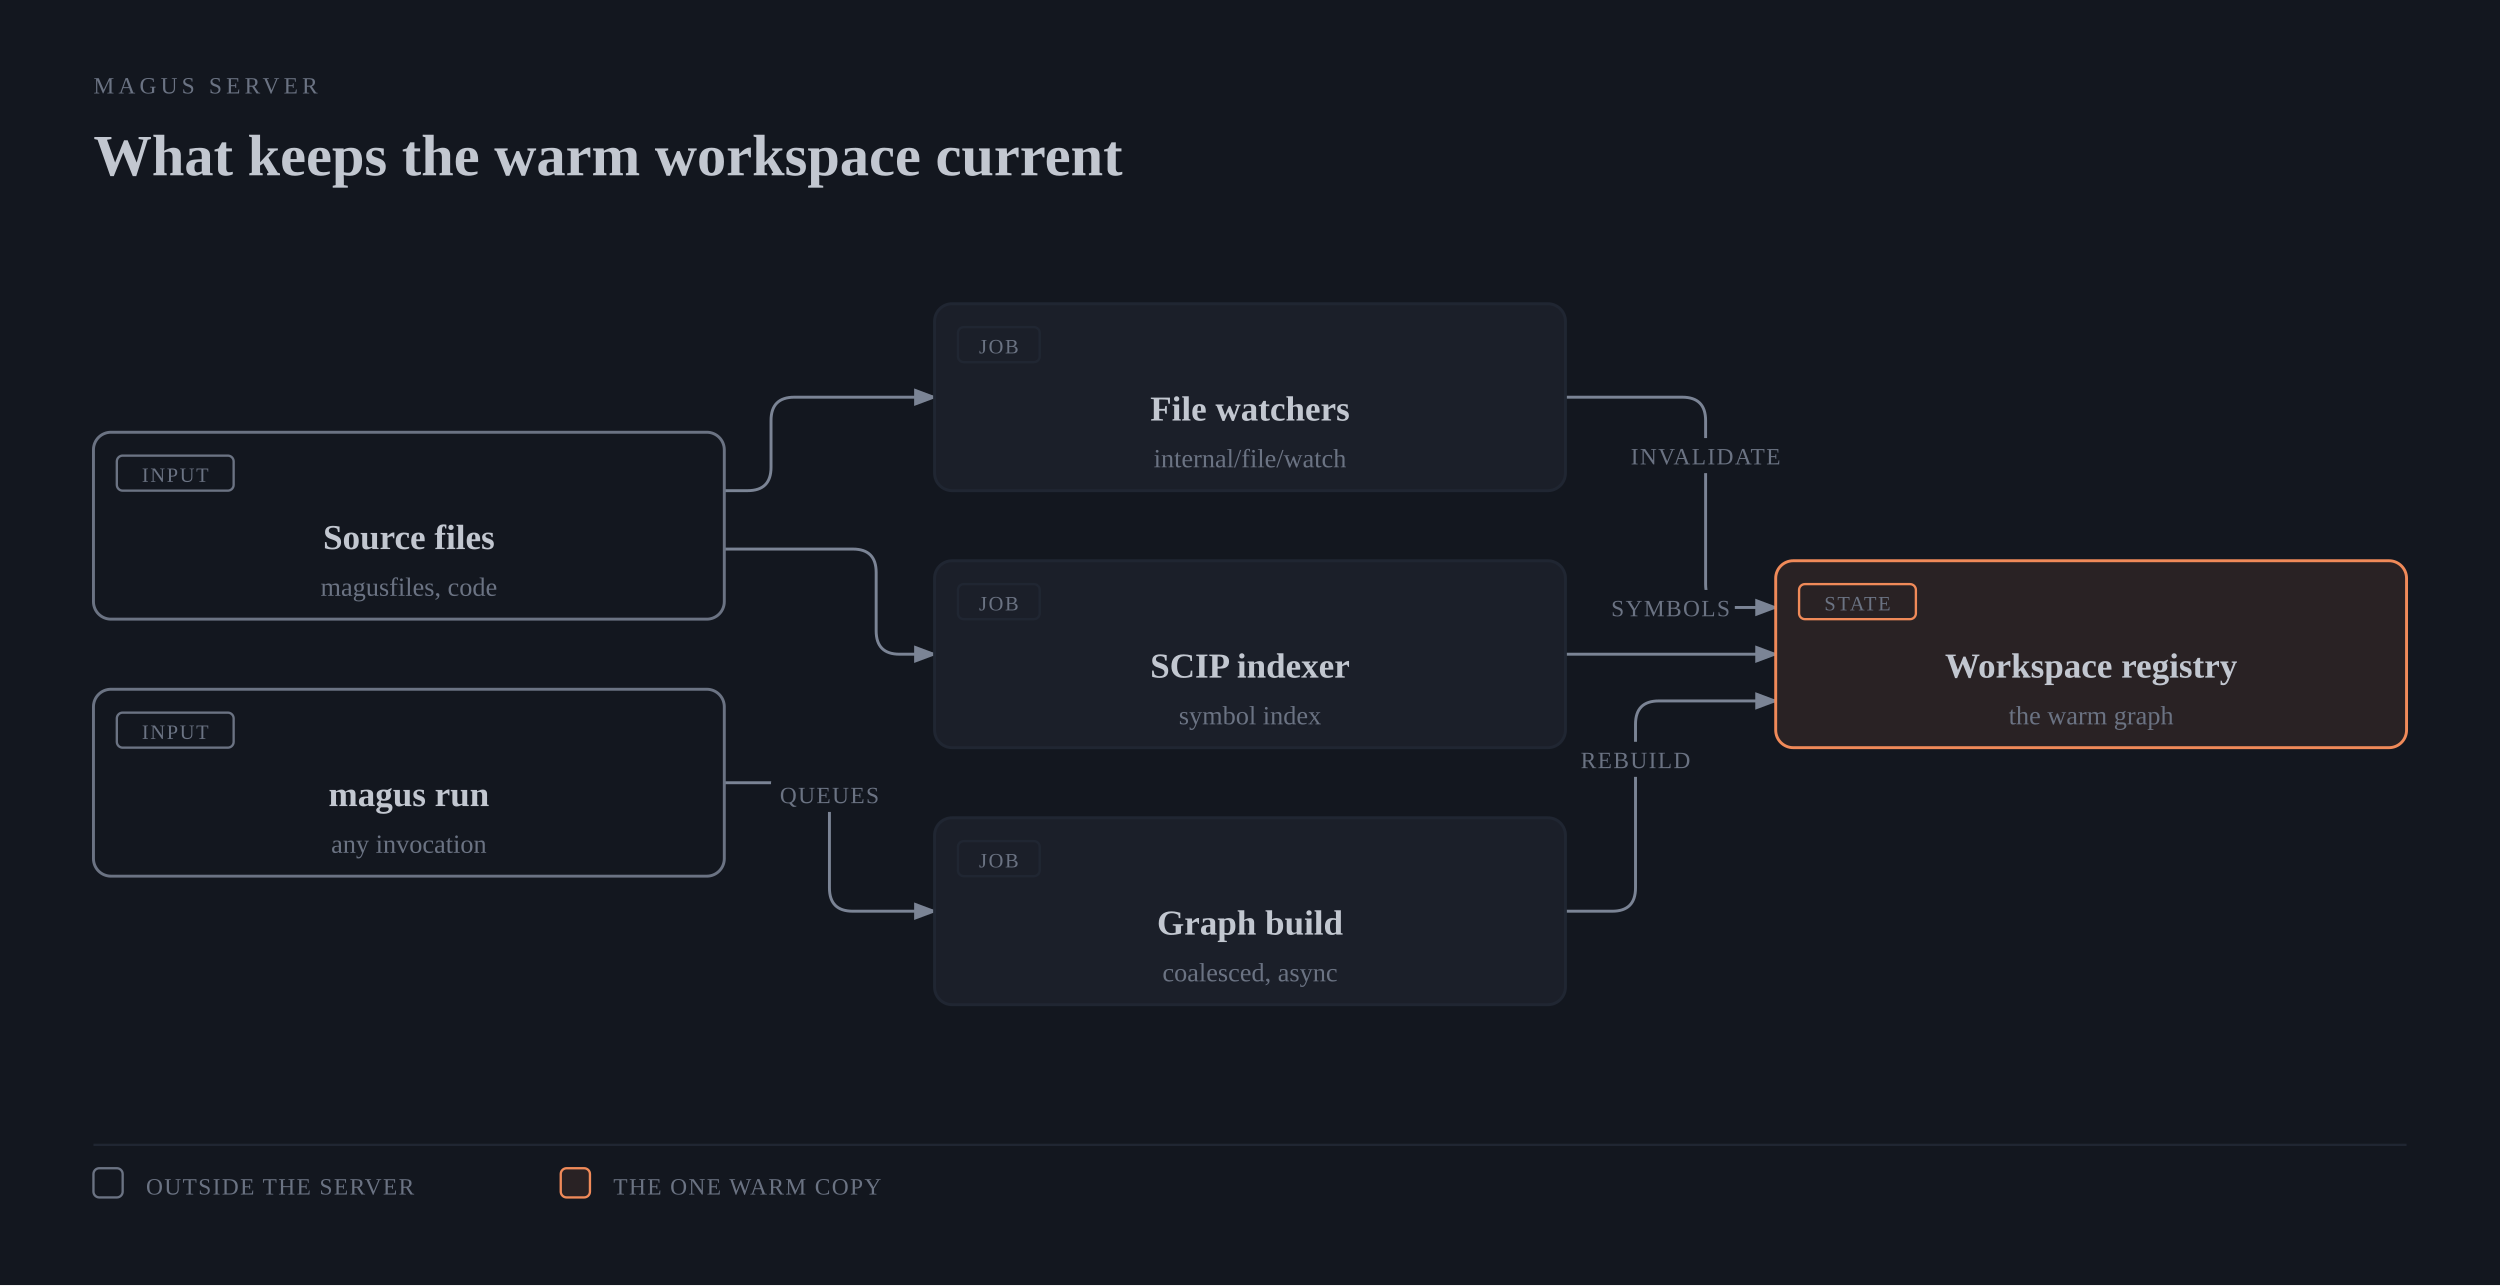
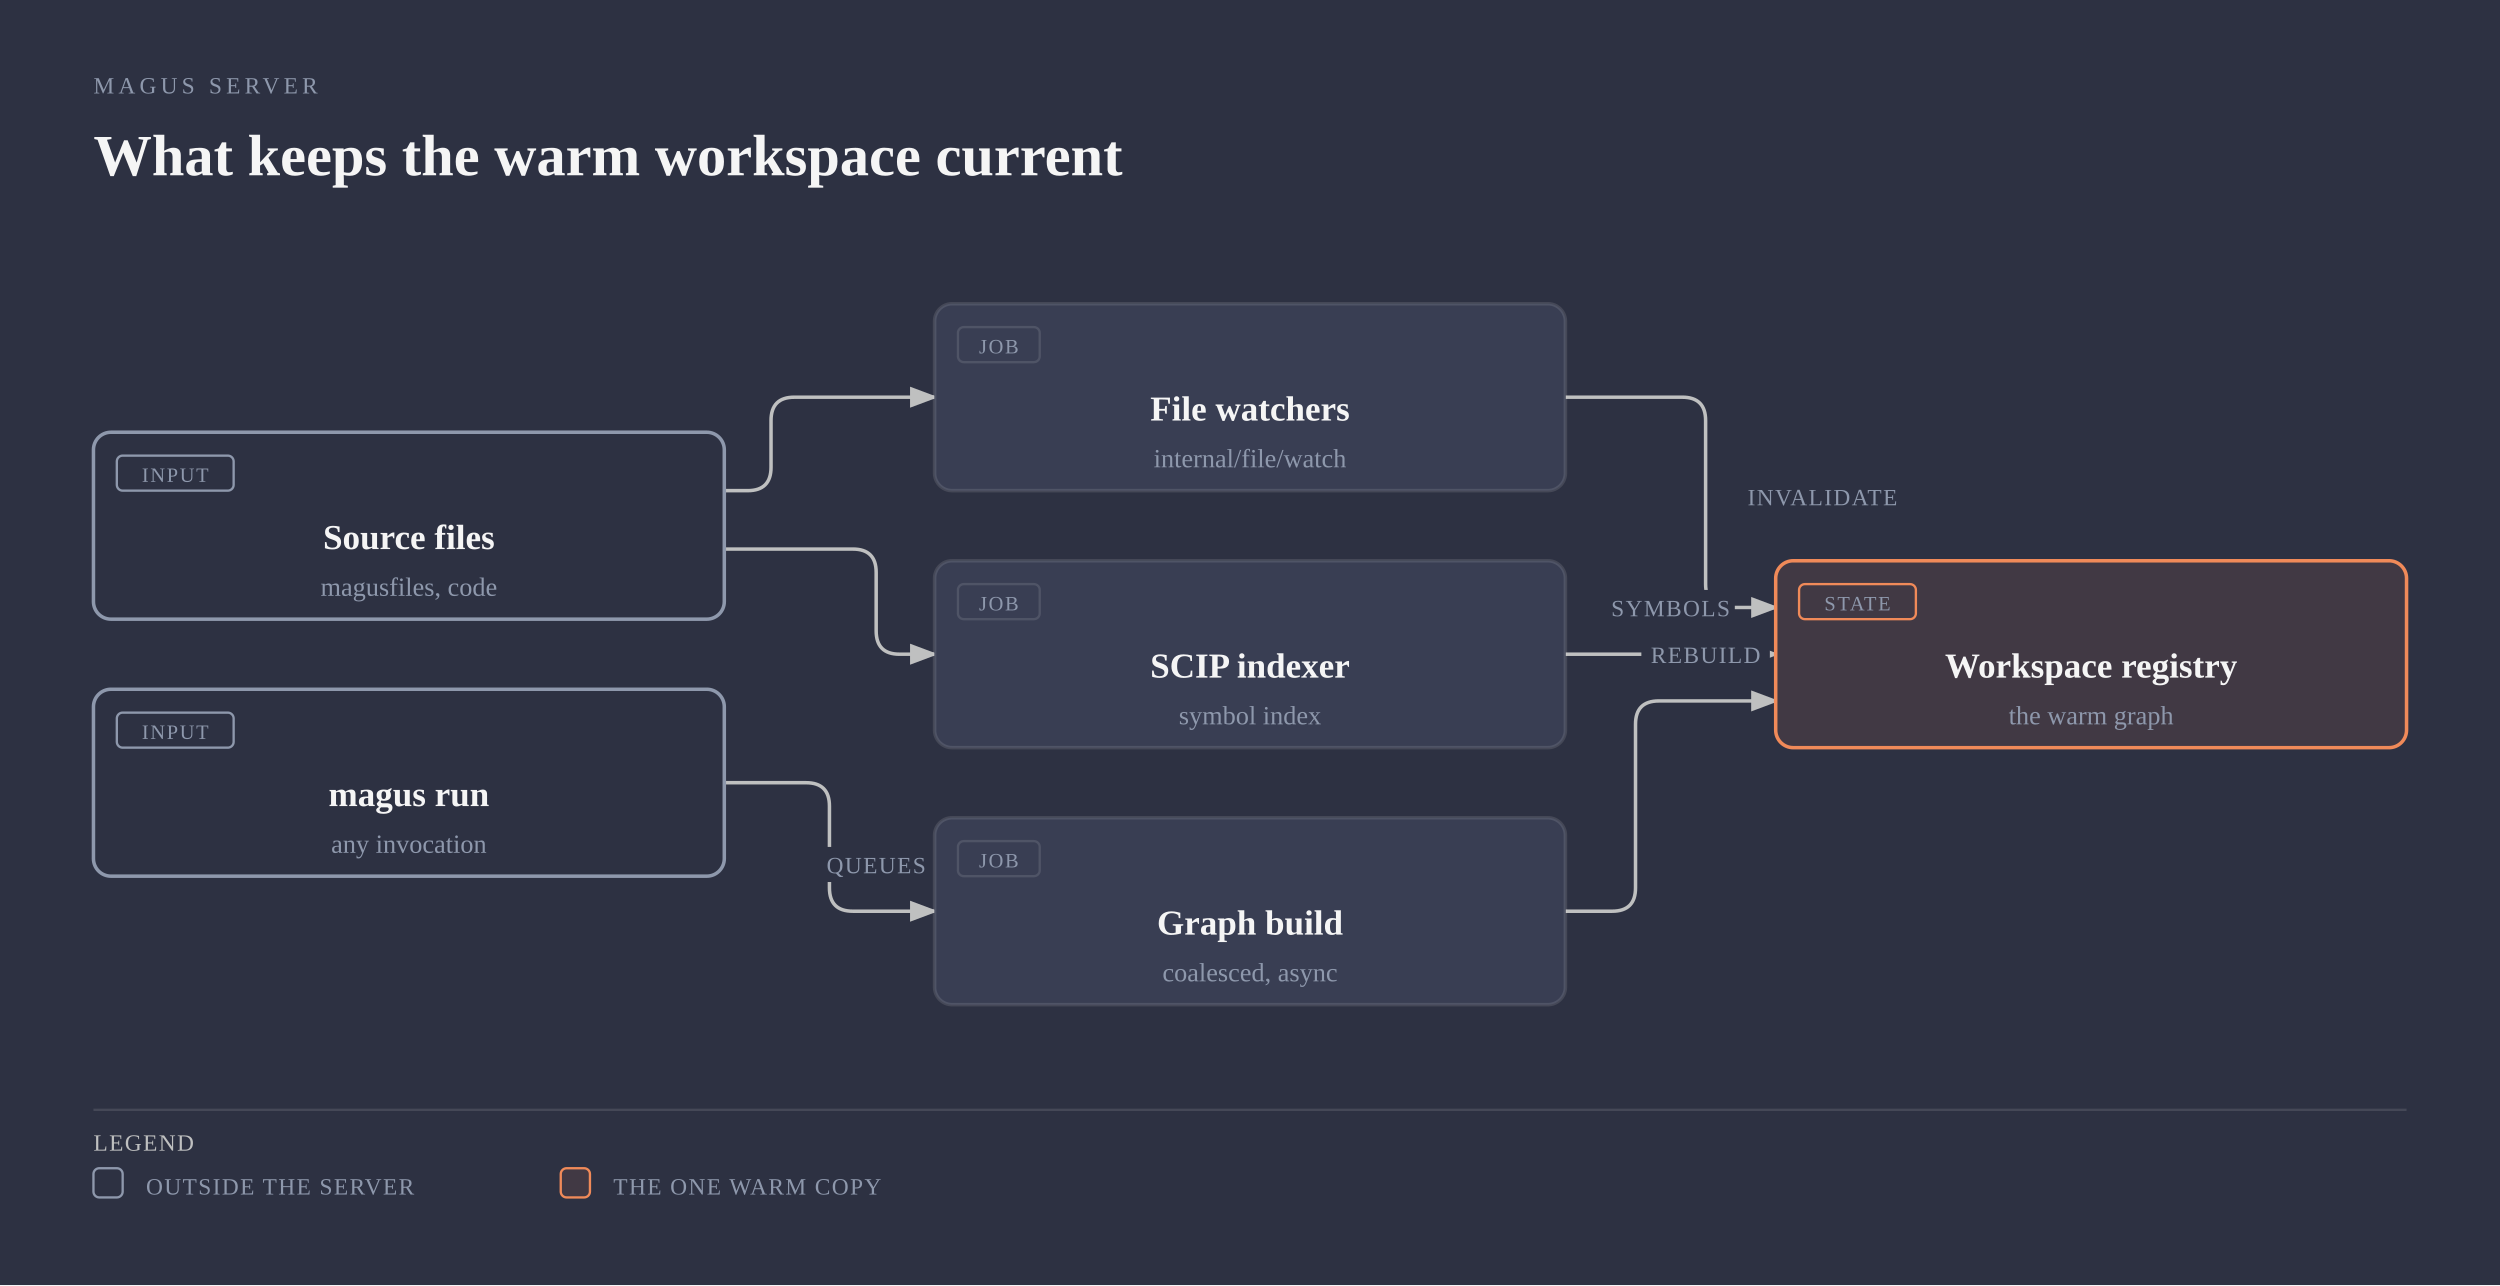
<svg xmlns="http://www.w3.org/2000/svg" viewBox="0 0 856 440" width="856" height="440" role="img" aria-labelledby="server-jobs-title server-jobs-desc" class="magus-diagram">
  <defs>
    <marker id="server-jobs-arrow-default" markerWidth="8" markerHeight="6" refX="7" refY="3" orient="auto">
-       <polygon points="0 0, 8 3, 0 6" fill="#7b8495" />
+       <polygon points="0 0, 8 3, 0 6" fill="#bfc0c0" />
    </marker>
    <marker id="server-jobs-arrow-accent" markerWidth="8" markerHeight="6" refX="7" refY="3" orient="auto">
      <polygon points="0 0, 8 3, 0 6" fill="#f08a59" />
    </marker>
    <marker id="server-jobs-arrow-link" markerWidth="8" markerHeight="6" refX="7" refY="3" orient="auto">
      <polygon points="0 0, 8 3, 0 6" fill="#6a95d8" />
    </marker>
  </defs>
-   <rect width="100%" height="100%" fill="#13171f" />
-   <text x="32" y="32" fill="#6b7383" font-size="8" font-family="var(--pico-font-family-monospace, monospace)" style="font-variant-ligatures:none" letter-spacing="0.18em">MAGUS SERVER</text>
-   <text x="32" y="60" fill="#c2c7d0" font-size="20" font-weight="600" font-family="var(--pico-font-family, sans-serif)">What keeps the warm workspace current</text>
+   <rect width="100%" height="100%" fill="#2d3142" />
+   <text x="32" y="32" fill="#8e98ac" font-size="8" font-family="var(--pico-font-family-monospace, monospace)" style="font-variant-ligatures:none" letter-spacing="0.18em">MAGUS SERVER</text>
+   <text x="32" y="60" fill="#f5f5f5" font-size="20" font-weight="600" font-family="var(--pico-font-family, sans-serif)">What keeps the warm workspace current</text>
  <g transform="translate(0,40)">
-     <path d="M 248 128 L 256 128 Q 264 128 264 120 L 264 104 Q 264 96 272 96 L 320 96" fill="none" stroke="#7b8495" stroke-width="1" marker-end="url(#server-jobs-arrow-default)" />
-     <path d="M 248 148 L 292 148 Q 300 148 300 156 L 300 176 Q 300 184 308 184 L 320 184" fill="none" stroke="#7b8495" stroke-width="1" marker-end="url(#server-jobs-arrow-default)" />
-     <path d="M 248 228 L 276 228 Q 284 228 284 236 L 284 264 Q 284 272 292 272 L 320 272" fill="none" stroke="#7b8495" stroke-width="1" marker-end="url(#server-jobs-arrow-default)" />
-     <path d="M 536 96 L 576 96 Q 584 96 584 104 L 584 160 Q 584 168 592 168 L 608 168" fill="none" stroke="#7b8495" stroke-width="1" marker-end="url(#server-jobs-arrow-default)" />
-     <path d="M 536 184 L 608 184" fill="none" stroke="#7b8495" stroke-width="1" marker-end="url(#server-jobs-arrow-default)" />
-     <path d="M 536 272 L 552 272 Q 560 272 560 264 L 560 208 Q 560 200 568 200 L 608 200" fill="none" stroke="#7b8495" stroke-width="1" marker-end="url(#server-jobs-arrow-default)" />
-     <rect x="264" y="226" width="40" height="12" rx="2" fill="#13171f" />
-     <text x="284" y="235" fill="#6b7383" font-size="8" font-family="var(--pico-font-family-monospace, monospace)" style="font-variant-ligatures:none" text-anchor="middle" letter-spacing="0.06em">QUEUES</text>
-     <rect x="554" y="110" width="60" height="12" rx="2" fill="#13171f" />
-     <text x="584" y="119" fill="#6b7383" font-size="8" font-family="var(--pico-font-family-monospace, monospace)" style="font-variant-ligatures:none" text-anchor="middle" letter-spacing="0.06em">INVALIDATE</text>
-     <rect x="550" y="162" width="44" height="12" rx="2" fill="#13171f" />
-     <text x="572" y="171" fill="#6b7383" font-size="8" font-family="var(--pico-font-family-monospace, monospace)" style="font-variant-ligatures:none" text-anchor="middle" letter-spacing="0.06em">SYMBOLS</text>
-     <rect x="538" y="214" width="44" height="12" rx="2" fill="#13171f" />
-     <text x="560" y="223" fill="#6b7383" font-size="8" font-family="var(--pico-font-family-monospace, monospace)" style="font-variant-ligatures:none" text-anchor="middle" letter-spacing="0.06em">REBUILD</text>
-     <rect x="32" y="108" width="216" height="64" rx="6" fill="#13171f" />
-     <rect x="32" y="108" width="216" height="64" rx="6" fill="#13171f" stroke="#6b7383" stroke-width="1" />
-     <rect x="40" y="116" width="40" height="12" rx="2" fill="none" stroke="#6b7383" stroke-width="0.8" />
-     <text x="60" y="125" fill="#6b7383" font-size="7" font-family="var(--pico-font-family-monospace, monospace)" style="font-variant-ligatures:none" text-anchor="middle" letter-spacing="0.08em">INPUT</text>
-     <text x="140" y="148" fill="#c2c7d0" font-size="12" font-weight="600" font-family="var(--pico-font-family, sans-serif)" text-anchor="middle">Source files</text>
-     <text x="140" y="164" fill="#6b7383" font-size="9" font-family="var(--pico-font-family-monospace, monospace)" style="font-variant-ligatures:none" text-anchor="middle">magusfiles, code</text>
-     <rect x="32" y="196" width="216" height="64" rx="6" fill="#13171f" />
-     <rect x="32" y="196" width="216" height="64" rx="6" fill="#13171f" stroke="#6b7383" stroke-width="1" />
-     <rect x="40" y="204" width="40" height="12" rx="2" fill="none" stroke="#6b7383" stroke-width="0.8" />
-     <text x="60" y="213" fill="#6b7383" font-size="7" font-family="var(--pico-font-family-monospace, monospace)" style="font-variant-ligatures:none" text-anchor="middle" letter-spacing="0.08em">INPUT</text>
-     <text x="140" y="236" fill="#c2c7d0" font-size="12" font-weight="600" font-family="var(--pico-font-family, sans-serif)" text-anchor="middle">magus run</text>
-     <text x="140" y="252" fill="#6b7383" font-size="9" font-family="var(--pico-font-family-monospace, monospace)" style="font-variant-ligatures:none" text-anchor="middle">any invocation</text>
-     <rect x="320" y="64" width="216" height="64" rx="6" fill="#13171f" />
-     <rect x="320" y="64" width="216" height="64" rx="6" fill="#1b1f29" stroke="#202632" stroke-width="1" />
-     <rect x="328" y="72" width="28" height="12" rx="2" fill="none" stroke="#202632" stroke-width="0.8" />
-     <text x="342" y="81" fill="#6b7383" font-size="7" font-family="var(--pico-font-family-monospace, monospace)" style="font-variant-ligatures:none" text-anchor="middle" letter-spacing="0.08em">JOB</text>
-     <text x="428" y="104" fill="#c2c7d0" font-size="12" font-weight="600" font-family="var(--pico-font-family, sans-serif)" text-anchor="middle">File watchers</text>
-     <text x="428" y="120" fill="#6b7383" font-size="9" font-family="var(--pico-font-family-monospace, monospace)" style="font-variant-ligatures:none" text-anchor="middle">internal/file/watch</text>
-     <rect x="320" y="152" width="216" height="64" rx="6" fill="#13171f" />
-     <rect x="320" y="152" width="216" height="64" rx="6" fill="#1b1f29" stroke="#202632" stroke-width="1" />
-     <rect x="328" y="160" width="28" height="12" rx="2" fill="none" stroke="#202632" stroke-width="0.8" />
-     <text x="342" y="169" fill="#6b7383" font-size="7" font-family="var(--pico-font-family-monospace, monospace)" style="font-variant-ligatures:none" text-anchor="middle" letter-spacing="0.08em">JOB</text>
-     <text x="428" y="192" fill="#c2c7d0" font-size="12" font-weight="600" font-family="var(--pico-font-family, sans-serif)" text-anchor="middle">SCIP indexer</text>
-     <text x="428" y="208" fill="#6b7383" font-size="9" font-family="var(--pico-font-family-monospace, monospace)" style="font-variant-ligatures:none" text-anchor="middle">symbol index</text>
-     <rect x="320" y="240" width="216" height="64" rx="6" fill="#13171f" />
-     <rect x="320" y="240" width="216" height="64" rx="6" fill="#1b1f29" stroke="#202632" stroke-width="1" />
-     <rect x="328" y="248" width="28" height="12" rx="2" fill="none" stroke="#202632" stroke-width="0.8" />
-     <text x="342" y="257" fill="#6b7383" font-size="7" font-family="var(--pico-font-family-monospace, monospace)" style="font-variant-ligatures:none" text-anchor="middle" letter-spacing="0.08em">JOB</text>
-     <text x="428" y="280" fill="#c2c7d0" font-size="12" font-weight="600" font-family="var(--pico-font-family, sans-serif)" text-anchor="middle">Graph build</text>
-     <text x="428" y="296" fill="#6b7383" font-size="9" font-family="var(--pico-font-family-monospace, monospace)" style="font-variant-ligatures:none" text-anchor="middle">coalesced, async</text>
-     <rect x="608" y="152" width="216" height="64" rx="6" fill="#13171f" />
-     <rect x="608" y="152" width="216" height="64" rx="6" fill="rgba(240,138,89,0.10)" stroke="#f08a59" stroke-width="1" />
-     <rect x="616" y="160" width="40" height="12" rx="2" fill="none" stroke="#f08a59" stroke-width="0.8" />
-     <text x="636" y="169" fill="#6b7383" font-size="7" font-family="var(--pico-font-family-monospace, monospace)" style="font-variant-ligatures:none" text-anchor="middle" letter-spacing="0.08em">STATE</text>
-     <text x="716" y="192" fill="#c2c7d0" font-size="12" font-weight="600" font-family="var(--pico-font-family, sans-serif)" text-anchor="middle">Workspace registry</text>
-     <text x="716" y="208" fill="#6b7383" font-size="9" font-family="var(--pico-font-family-monospace, monospace)" style="font-variant-ligatures:none" text-anchor="middle">the warm graph</text>
-     <line x1="32" y1="352" x2="824" y2="352" stroke="#202632" stroke-width="0.8" />
-     <rect x="32" y="360" width="10" height="10" rx="2" fill="#13171f" stroke="#6b7383" stroke-width="0.8" />
-     <text x="50" y="369" fill="#6b7383" font-size="8" font-family="var(--pico-font-family-monospace, monospace)" style="font-variant-ligatures:none" letter-spacing="0.06em">OUTSIDE THE SERVER</text>
+     <path data-edge="fs-&gt;watch" d="M 248 128 L 256 128 Q 264 128 264 120 L 264 104 Q 264 96 272 96 L 320 96" fill="none" stroke="#bfc0c0" stroke-width="1.2" marker-end="url(#server-jobs-arrow-default)" />
+     <path data-edge="fs-&gt;idx" d="M 248 148 L 292 148 Q 300 148 300 156 L 300 176 Q 300 184 308 184 L 320 184" fill="none" stroke="#bfc0c0" stroke-width="1.2" marker-end="url(#server-jobs-arrow-default)" />
+     <path data-edge="cli-&gt;job" d="M 248 228 L 276 228 Q 284 228 284 236 L 284 264 Q 284 272 292 272 L 320 272" fill="none" stroke="#bfc0c0" stroke-width="1.2" marker-end="url(#server-jobs-arrow-default)" />
+     <path data-edge="watch-&gt;ws" d="M 536 96 L 576 96 Q 584 96 584 104 L 584 160 Q 584 168 592 168 L 608 168" fill="none" stroke="#bfc0c0" stroke-width="1.2" marker-end="url(#server-jobs-arrow-default)" />
+     <path data-edge="idx-&gt;ws" d="M 536 184 L 608 184" fill="none" stroke="#bfc0c0" stroke-width="1.2" marker-end="url(#server-jobs-arrow-default)" />
+     <path data-edge="job-&gt;ws" d="M 536 272 L 552 272 Q 560 272 560 264 L 560 208 Q 560 200 568 200 L 608 200" fill="none" stroke="#bfc0c0" stroke-width="1.2" marker-end="url(#server-jobs-arrow-default)" />
+     <rect x="280" y="250" width="40" height="12" rx="2" fill="#2d3142" />
+     <text x="300" y="259" fill="#8e98ac" font-size="8" font-family="var(--pico-font-family-monospace, monospace)" style="font-variant-ligatures:none" text-anchor="middle" letter-spacing="0.06em">QUEUES</text>
+     <rect x="594" y="124" width="60" height="12" rx="2" fill="#2d3142" />
+     <text x="624" y="133" fill="#8e98ac" font-size="8" font-family="var(--pico-font-family-monospace, monospace)" style="font-variant-ligatures:none" text-anchor="middle" letter-spacing="0.06em">INVALIDATE</text>
+     <rect x="550" y="162" width="44" height="12" rx="2" fill="#2d3142" />
+     <text x="572" y="171" fill="#8e98ac" font-size="8" font-family="var(--pico-font-family-monospace, monospace)" style="font-variant-ligatures:none" text-anchor="middle" letter-spacing="0.06em">SYMBOLS</text>
+     <rect x="562" y="178" width="44" height="12" rx="2" fill="#2d3142" />
+     <text x="584" y="187" fill="#8e98ac" font-size="8" font-family="var(--pico-font-family-monospace, monospace)" style="font-variant-ligatures:none" text-anchor="middle" letter-spacing="0.06em">REBUILD</text>
+     <g data-node="fs">
+       <rect x="32" y="108" width="216" height="64" rx="6" fill="#2d3142" />
+       <rect x="32" y="108" width="216" height="64" rx="6" fill="#2d3142" stroke="#8e98ac" stroke-width="1.2" />
+       <rect x="40" y="116" width="40" height="12" rx="2" fill="none" stroke="#8e98ac" stroke-width="0.8" />
+       <text x="60" y="125" fill="#8e98ac" font-size="7" font-family="var(--pico-font-family-monospace, monospace)" style="font-variant-ligatures:none" text-anchor="middle" letter-spacing="0.08em">INPUT</text>
+       <text x="140" y="148" fill="#f5f5f5" font-size="12" font-weight="600" font-family="var(--pico-font-family, sans-serif)" text-anchor="middle">Source files</text>
+       <text x="140" y="164" fill="#8e98ac" font-size="9" font-family="var(--pico-font-family-monospace, monospace)" style="font-variant-ligatures:none" text-anchor="middle">magusfiles, code</text>
+     </g>
+     <g data-node="cli">
+       <rect x="32" y="196" width="216" height="64" rx="6" fill="#2d3142" />
+       <rect x="32" y="196" width="216" height="64" rx="6" fill="#2d3142" stroke="#8e98ac" stroke-width="1.2" />
+       <rect x="40" y="204" width="40" height="12" rx="2" fill="none" stroke="#8e98ac" stroke-width="0.8" />
+       <text x="60" y="213" fill="#8e98ac" font-size="7" font-family="var(--pico-font-family-monospace, monospace)" style="font-variant-ligatures:none" text-anchor="middle" letter-spacing="0.08em">INPUT</text>
+       <text x="140" y="236" fill="#f5f5f5" font-size="12" font-weight="600" font-family="var(--pico-font-family, sans-serif)" text-anchor="middle">magus run</text>
+       <text x="140" y="252" fill="#8e98ac" font-size="9" font-family="var(--pico-font-family-monospace, monospace)" style="font-variant-ligatures:none" text-anchor="middle">any invocation</text>
+     </g>
+     <g data-node="watch" data-anchor="internal/file">
+       <rect x="320" y="64" width="216" height="64" rx="6" fill="#2d3142" />
+       <rect x="320" y="64" width="216" height="64" rx="6" fill="#393e53" stroke="rgba(245,245,245,0.12)" stroke-width="1.2" />
+       <rect x="328" y="72" width="28" height="12" rx="2" fill="none" stroke="rgba(245,245,245,0.12)" stroke-width="0.8" />
+       <text x="342" y="81" fill="#8e98ac" font-size="7" font-family="var(--pico-font-family-monospace, monospace)" style="font-variant-ligatures:none" text-anchor="middle" letter-spacing="0.08em">JOB</text>
+       <text x="428" y="104" fill="#f5f5f5" font-size="12" font-weight="600" font-family="var(--pico-font-family, sans-serif)" text-anchor="middle">File watchers</text>
+       <text x="428" y="120" fill="#8e98ac" font-size="9" font-family="var(--pico-font-family-monospace, monospace)" style="font-variant-ligatures:none" text-anchor="middle">internal/file/watch</text>
+     </g>
+     <g data-node="idx">
+       <rect x="320" y="152" width="216" height="64" rx="6" fill="#2d3142" />
+       <rect x="320" y="152" width="216" height="64" rx="6" fill="#393e53" stroke="rgba(245,245,245,0.12)" stroke-width="1.2" />
+       <rect x="328" y="160" width="28" height="12" rx="2" fill="none" stroke="rgba(245,245,245,0.12)" stroke-width="0.8" />
+       <text x="342" y="169" fill="#8e98ac" font-size="7" font-family="var(--pico-font-family-monospace, monospace)" style="font-variant-ligatures:none" text-anchor="middle" letter-spacing="0.08em">JOB</text>
+       <text x="428" y="192" fill="#f5f5f5" font-size="12" font-weight="600" font-family="var(--pico-font-family, sans-serif)" text-anchor="middle">SCIP indexer</text>
+       <text x="428" y="208" fill="#8e98ac" font-size="9" font-family="var(--pico-font-family-monospace, monospace)" style="font-variant-ligatures:none" text-anchor="middle">symbol index</text>
+     </g>
+     <g data-node="job">
+       <rect x="320" y="240" width="216" height="64" rx="6" fill="#2d3142" />
+       <rect x="320" y="240" width="216" height="64" rx="6" fill="#393e53" stroke="rgba(245,245,245,0.12)" stroke-width="1.2" />
+       <rect x="328" y="248" width="28" height="12" rx="2" fill="none" stroke="rgba(245,245,245,0.12)" stroke-width="0.8" />
+       <text x="342" y="257" fill="#8e98ac" font-size="7" font-family="var(--pico-font-family-monospace, monospace)" style="font-variant-ligatures:none" text-anchor="middle" letter-spacing="0.08em">JOB</text>
+       <text x="428" y="280" fill="#f5f5f5" font-size="12" font-weight="600" font-family="var(--pico-font-family, sans-serif)" text-anchor="middle">Graph build</text>
+       <text x="428" y="296" fill="#8e98ac" font-size="9" font-family="var(--pico-font-family-monospace, monospace)" style="font-variant-ligatures:none" text-anchor="middle">coalesced, async</text>
+     </g>
+     <g data-node="ws" data-anchor="internal/graph">
+       <rect x="608" y="152" width="216" height="64" rx="6" fill="#2d3142" />
+       <rect x="608" y="152" width="216" height="64" rx="6" fill="rgba(240,138,89,0.10)" stroke="#f08a59" stroke-width="1.2" />
+       <rect x="616" y="160" width="40" height="12" rx="2" fill="none" stroke="#f08a59" stroke-width="0.8" />
+       <text x="636" y="169" fill="#8e98ac" font-size="7" font-family="var(--pico-font-family-monospace, monospace)" style="font-variant-ligatures:none" text-anchor="middle" letter-spacing="0.08em">STATE</text>
+       <text x="716" y="192" fill="#f5f5f5" font-size="12" font-weight="600" font-family="var(--pico-font-family, sans-serif)" text-anchor="middle">Workspace registry</text>
+       <text x="716" y="208" fill="#8e98ac" font-size="9" font-family="var(--pico-font-family-monospace, monospace)" style="font-variant-ligatures:none" text-anchor="middle">the warm graph</text>
+     </g>
+     <line x1="32" y1="340" x2="824" y2="340" stroke="rgba(245,245,245,0.12)" stroke-width="0.8" />
+     <text x="32" y="354" fill="#bfc0c0" font-size="8" font-family="var(--pico-font-family-monospace, monospace)" style="font-variant-ligatures:none" letter-spacing="0.06em">LEGEND</text>
+     <rect x="32" y="360" width="10" height="10" rx="2" fill="#2d3142" stroke="#8e98ac" stroke-width="0.8" />
+     <text x="50" y="369" fill="#8e98ac" font-size="8" font-family="var(--pico-font-family-monospace, monospace)" style="font-variant-ligatures:none" letter-spacing="0.06em">OUTSIDE THE SERVER</text>
    <rect x="192" y="360" width="10" height="10" rx="2" fill="rgba(240,138,89,0.10)" stroke="#f08a59" stroke-width="0.8" />
-     <text x="210" y="369" fill="#6b7383" font-size="8" font-family="var(--pico-font-family-monospace, monospace)" style="font-variant-ligatures:none" letter-spacing="0.06em">THE ONE WARM COPY</text>
+     <text x="210" y="369" fill="#8e98ac" font-size="8" font-family="var(--pico-font-family-monospace, monospace)" style="font-variant-ligatures:none" letter-spacing="0.06em">THE ONE WARM COPY</text>
  </g>
</svg>
